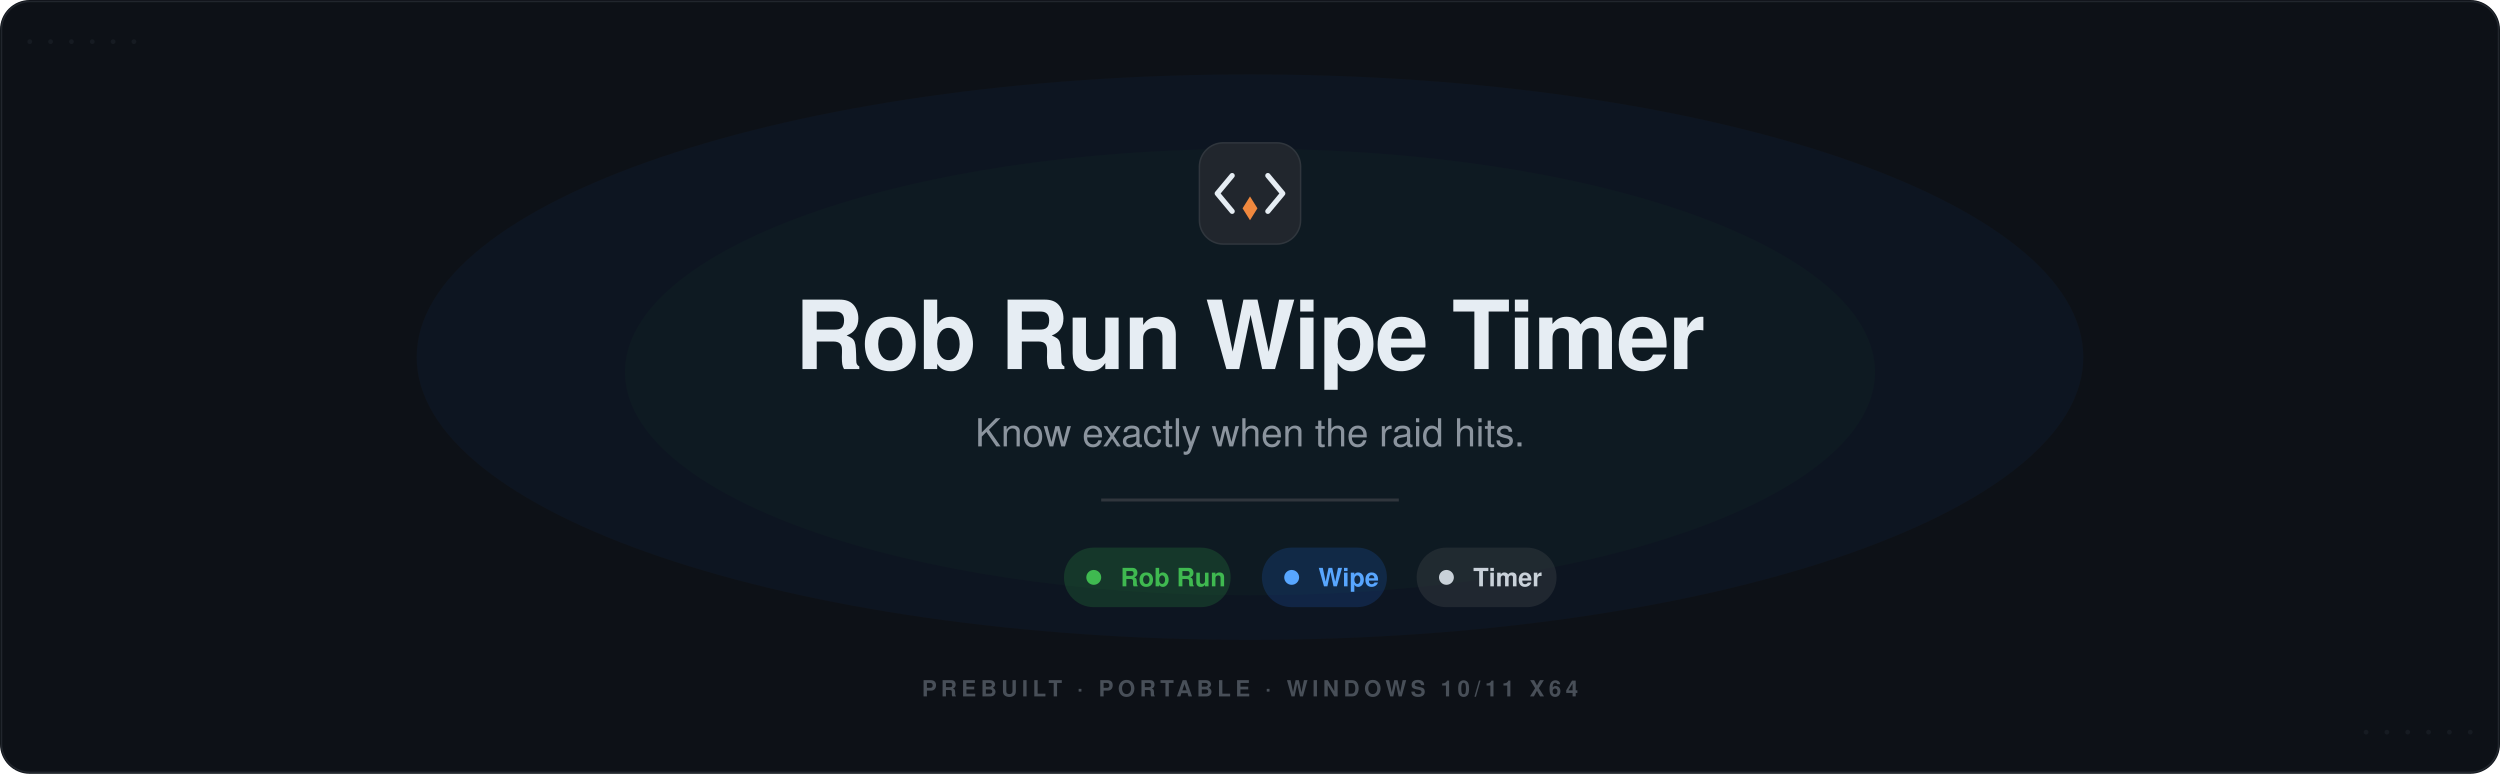
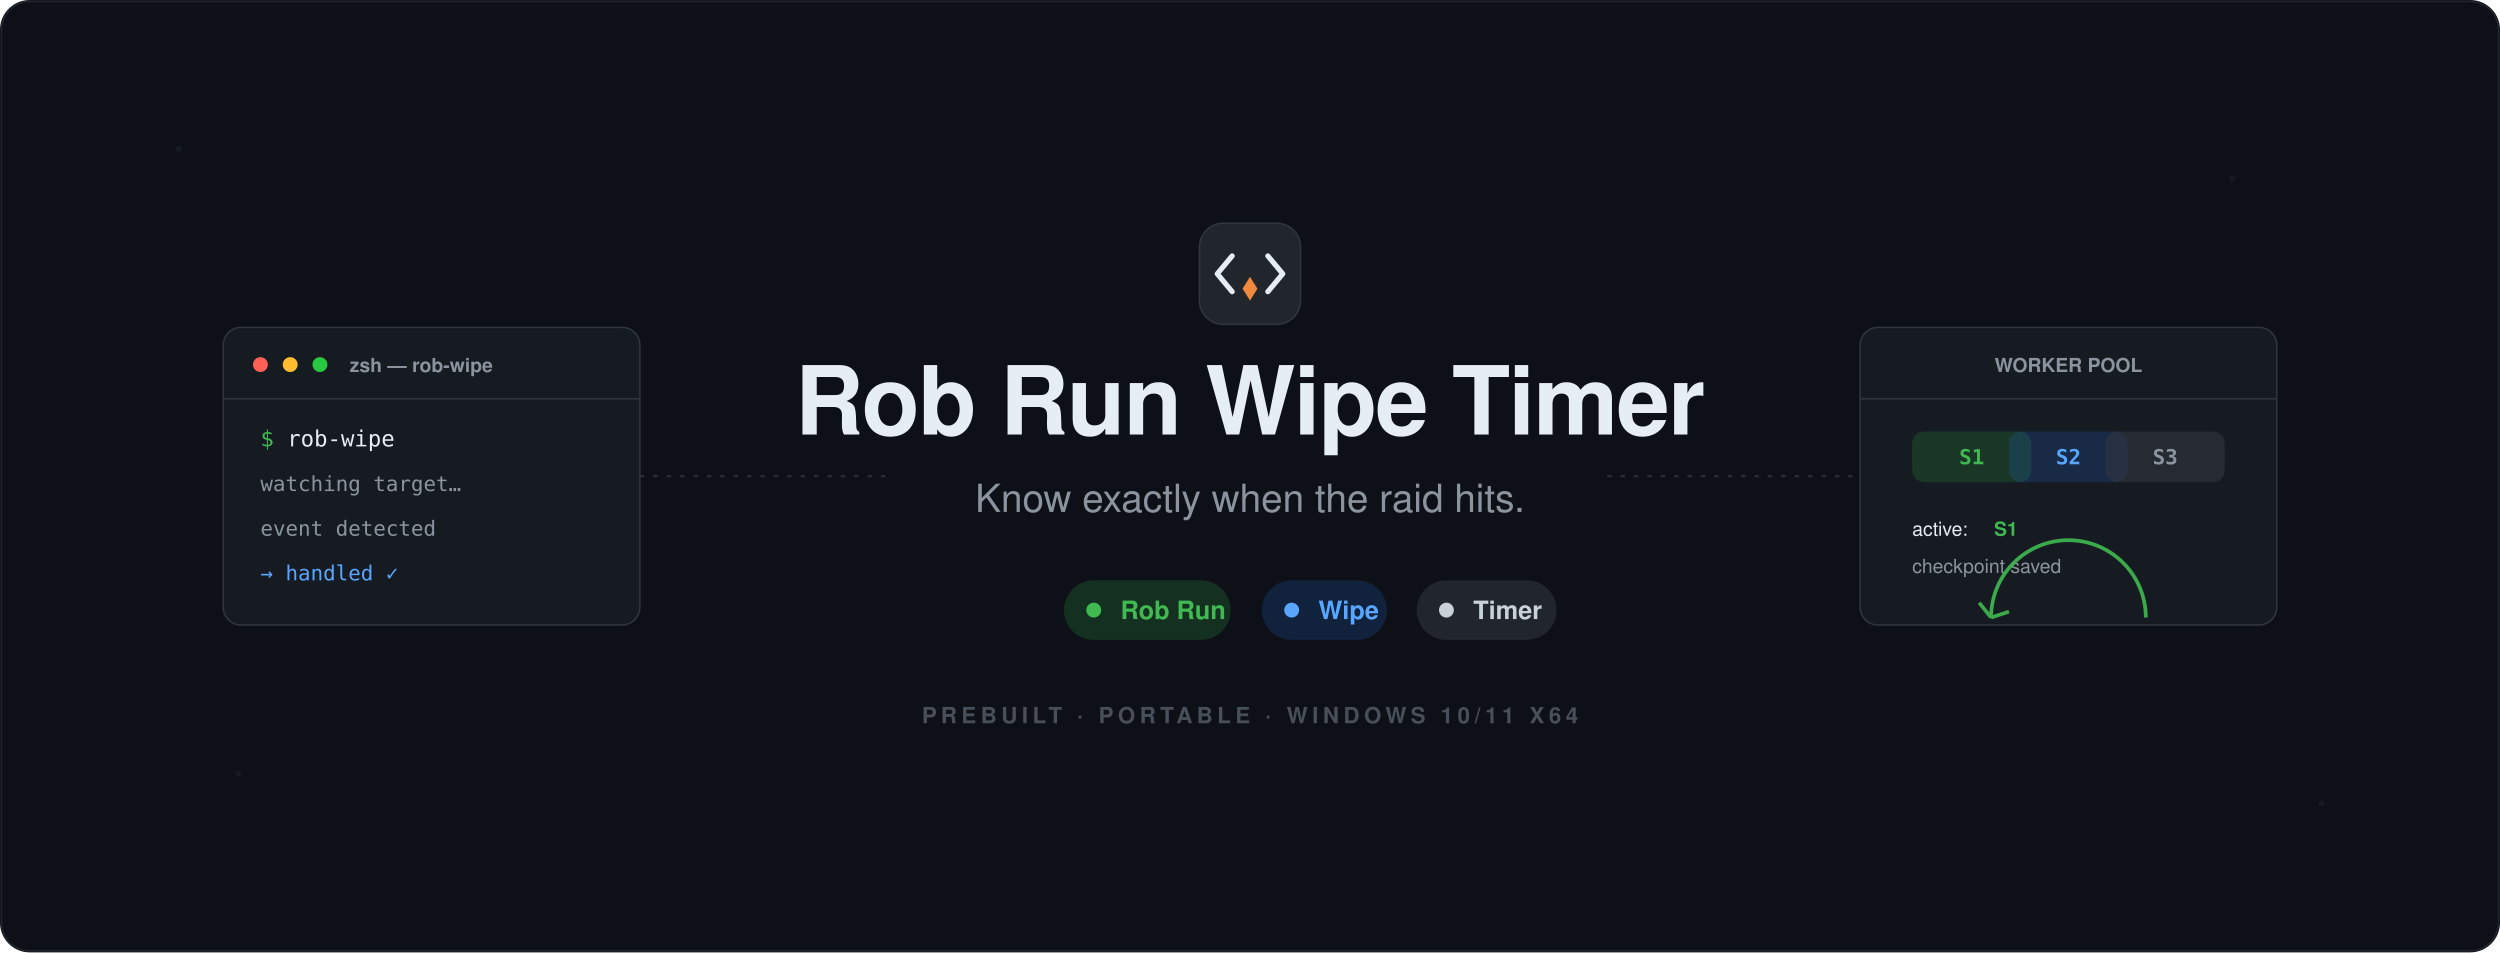
- <svg xmlns="http://www.w3.org/2000/svg" width="1680" height="520" viewBox="0 0 1680 520" fill="none" font-family="Segoe UI, Helvetica, Arial, sans-serif">
-   <rect width="1680" height="520" rx="20" fill="#0d1117" />
-   <rect x="1" y="1" width="1678" height="518" rx="19" fill="none" stroke="#21262d" />
-   <ellipse cx="840" cy="240" rx="560" ry="190" fill="#1f6feb" opacity="0.05" />
-   <ellipse cx="840" cy="250" rx="420" ry="150" fill="#238636" opacity="0.05" />
+ <svg xmlns="http://www.w3.org/2000/svg" width="1680" height="640" viewBox="0 0 1680 640" fill="none" font-family="Segoe UI, Helvetica, Arial, sans-serif">
+   <rect width="1680" height="640" rx="20" fill="#0d1117" />
+   <rect x="1" y="1" width="1678" height="638" rx="19" fill="none" stroke="#21262d" />
  <g fill="#161b22">
-     <circle cx="20" cy="28" r="1.6" />
-     <circle cx="34" cy="28" r="1.6" />
-     <circle cx="48" cy="28" r="1.6" />
-     <circle cx="62" cy="28" r="1.6" />
-     <circle cx="76" cy="28" r="1.6" />
-     <circle cx="90" cy="28" r="1.6" />
-     <circle cx="1660" cy="492" r="1.6" />
-     <circle cx="1646" cy="492" r="1.6" />
-     <circle cx="1632" cy="492" r="1.6" />
-     <circle cx="1618" cy="492" r="1.6" />
-     <circle cx="1604" cy="492" r="1.6" />
-     <circle cx="1590" cy="492" r="1.6" />
+     <circle cx="120" cy="100" r="2" />
+     <circle cx="1560" cy="540" r="2" />
+     <circle cx="1500" cy="120" r="2" />
+     <circle cx="160" cy="520" r="2" />
  </g>
  <g>
-     <rect x="806" y="96" width="68" height="68" rx="16" fill="#21262d" stroke="#30363d" />
-     <path d="M 828 118 l -10 12 l 10 12" stroke="#e6edf3" stroke-width="3.5" stroke-linecap="round" stroke-linejoin="round" fill="none" />
-     <path d="M 852 118 l 10 12 l -10 12" stroke="#e6edf3" stroke-width="3.5" stroke-linecap="round" stroke-linejoin="round" fill="none" />
-     <path d="M 840 132 l 5 8 l -5 8 l -5 -8 z" fill="#f0883e" />
+     <rect x="150" y="220" width="280" height="200" rx="12" fill="#161b22" stroke="#30363d" />
+     <circle cx="175" cy="245" r="5" fill="#ff5f57" />
+     <circle cx="195" cy="245" r="5" fill="#febc2e" />
+     <circle cx="215" cy="245" r="5" fill="#28c840" />
+     <text x="235" y="250" fill="#8b949e" font-size="13" font-weight="600">zsh — rob-wipe</text>
+     <line x1="150" y1="268" x2="430" y2="268" stroke="#30363d" />
+     <text x="175" y="300" font-family="Menlo, Consolas, monospace" font-size="15" fill="#3fb950">$</text>
+     <text x="193" y="300" font-family="Menlo, Consolas, monospace" font-size="15" fill="#e6edf3">rob-wipe</text>
+     <text x="175" y="330" font-family="Menlo, Consolas, monospace" font-size="14" fill="#8b949e">watching target…</text>
+     <text x="175" y="360" font-family="Menlo, Consolas, monospace" font-size="14" fill="#8b949e">event detected</text>
+     <text x="175" y="390" font-family="Menlo, Consolas, monospace" font-size="14" fill="#58a6ff">→ handled ✓</text>
  </g>
-   <text x="840" y="248" text-anchor="middle" fill="#e6edf3" font-size="64" font-weight="800" letter-spacing="-1">Rob Run Wipe Timer</text>
-   <text x="840" y="300" text-anchor="middle" fill="#8b949e" font-size="26" font-weight="500">Know exactly when the raid hits.</text>
-   <line x1="740" y1="336" x2="940" y2="336" stroke="#30363d" stroke-width="2" />
-   <rect x="715" y="368" width="112" height="40" rx="20" fill="#2ea043" opacity="0.22" />
-   <circle cx="735" cy="388" r="5" fill="#3fb950" />
-   <text x="753" y="394" fill="#3fb950" font-size="17" font-weight="600">Rob Run</text>
-   <rect x="848" y="368" width="84" height="40" rx="20" fill="#1f6feb" opacity="0.18" />
-   <circle cx="868" cy="388" r="5" fill="#58a6ff" />
-   <text x="886" y="394" fill="#58a6ff" font-size="17" font-weight="600">Wipe</text>
-   <rect x="952" y="368" width="94" height="40" rx="20" fill="#30363d" opacity="0.55" />
-   <circle cx="972" cy="388" r="5" fill="#c9d1d9" />
-   <text x="990" y="394" fill="#c9d1d9" font-size="17" font-weight="600">Timer</text>
-   <text x="840" y="468" text-anchor="middle" fill="#484f58" font-size="15" font-weight="600" letter-spacing="3">PREBUILT · PORTABLE · WINDOWS 10/11 X64</text>
+   <g>
+     <rect x="1250" y="220" width="280" height="200" rx="12" fill="#161b22" stroke="#30363d" />
+     <text x="1390" y="250" text-anchor="middle" fill="#8b949e" font-size="13" font-weight="600">WORKER POOL</text>
+     <line x1="1250" y1="268" x2="1530" y2="268" stroke="#30363d" />
+     <rect x="1285" y="290" width="80" height="34" rx="8" fill="#238636" opacity="0.25" />
+     <text x="1325" y="312" text-anchor="middle" fill="#3fb950" font-size="14" font-weight="700" font-family="Menlo, Consolas, monospace">S1</text>
+     <rect x="1350" y="290" width="80" height="34" rx="8" fill="#1f6feb" opacity="0.18" />
+     <text x="1390" y="312" text-anchor="middle" fill="#58a6ff" font-size="14" font-weight="700" font-family="Menlo, Consolas, monospace">S2</text>
+     <rect x="1415" y="290" width="80" height="34" rx="8" fill="#30363d" opacity="0.6" />
+     <text x="1455" y="312" text-anchor="middle" fill="#8b949e" font-size="14" font-weight="700" font-family="Menlo, Consolas, monospace">S3</text>
+     <text x="1285" y="360" fill="#e6edf3" font-size="13">active:</text>
+     <text x="1340" y="360" fill="#3fb950" font-size="13" font-weight="700">S1</text>
+     <text x="1285" y="385" fill="#8b949e" font-size="13">checkpoint saved</text>
+     <g stroke="#3fb950" stroke-width="2.5" fill="none" opacity="0.9">
+       <path d="M 1338 415 A 44 44 0 1 1 1442 415" />
+       <path d="M 1338 415 l -8 -10 M 1338 415 l 12 -4" />
+     </g>
+   </g>
+   <g stroke="#30363d" stroke-width="1.5" stroke-dasharray="3 6" opacity="0.8">
+     <line x1="430" y1="320" x2="600" y2="320" />
+     <line x1="1080" y1="320" x2="1250" y2="320" />
+   </g>
+   <g>
+     <rect x="806" y="150" width="68" height="68" rx="16" fill="#21262d" stroke="#30363d" />
+     <path d="M 828 172 l -10 12 l 10 12" stroke="#e6edf3" stroke-width="3.5" stroke-linecap="round" stroke-linejoin="round" fill="none" />
+     <path d="M 852 172 l 10 12 l -10 12" stroke="#e6edf3" stroke-width="3.5" stroke-linecap="round" stroke-linejoin="round" fill="none" />
+     <path d="M 840 186 l 5 8 l -5 8 l -5 -8 z" fill="#f0883e" />
+   </g>
+   <text x="840" y="292" text-anchor="middle" fill="#e6edf3" font-size="64" font-weight="800" letter-spacing="-1">Rob Run Wipe Timer</text>
+   <text x="840" y="344" text-anchor="middle" fill="#8b949e" font-size="26" font-weight="500">Know exactly when the raid hits.</text>
+   <rect x="715" y="390" width="112" height="40" rx="20" fill="#2ea043" opacity="0.22" />
+   <circle cx="735" cy="410" r="5" fill="#3fb950" />
+   <text x="753" y="416" fill="#3fb950" font-size="17" font-weight="600">Rob Run</text>
+   <rect x="848" y="390" width="84" height="40" rx="20" fill="#1f6feb" opacity="0.18" />
+   <circle cx="868" cy="410" r="5" fill="#58a6ff" />
+   <text x="886" y="416" fill="#58a6ff" font-size="17" font-weight="600">Wipe</text>
+   <rect x="952" y="390" width="94" height="40" rx="20" fill="#30363d" opacity="0.55" />
+   <circle cx="972" cy="410" r="5" fill="#c9d1d9" />
+   <text x="990" y="416" fill="#c9d1d9" font-size="17" font-weight="600">Timer</text>
+   <text x="840" y="486" text-anchor="middle" fill="#484f58" font-size="15" font-weight="600" letter-spacing="3">PREBUILT · PORTABLE · WINDOWS 10/11 X64</text>
</svg>
